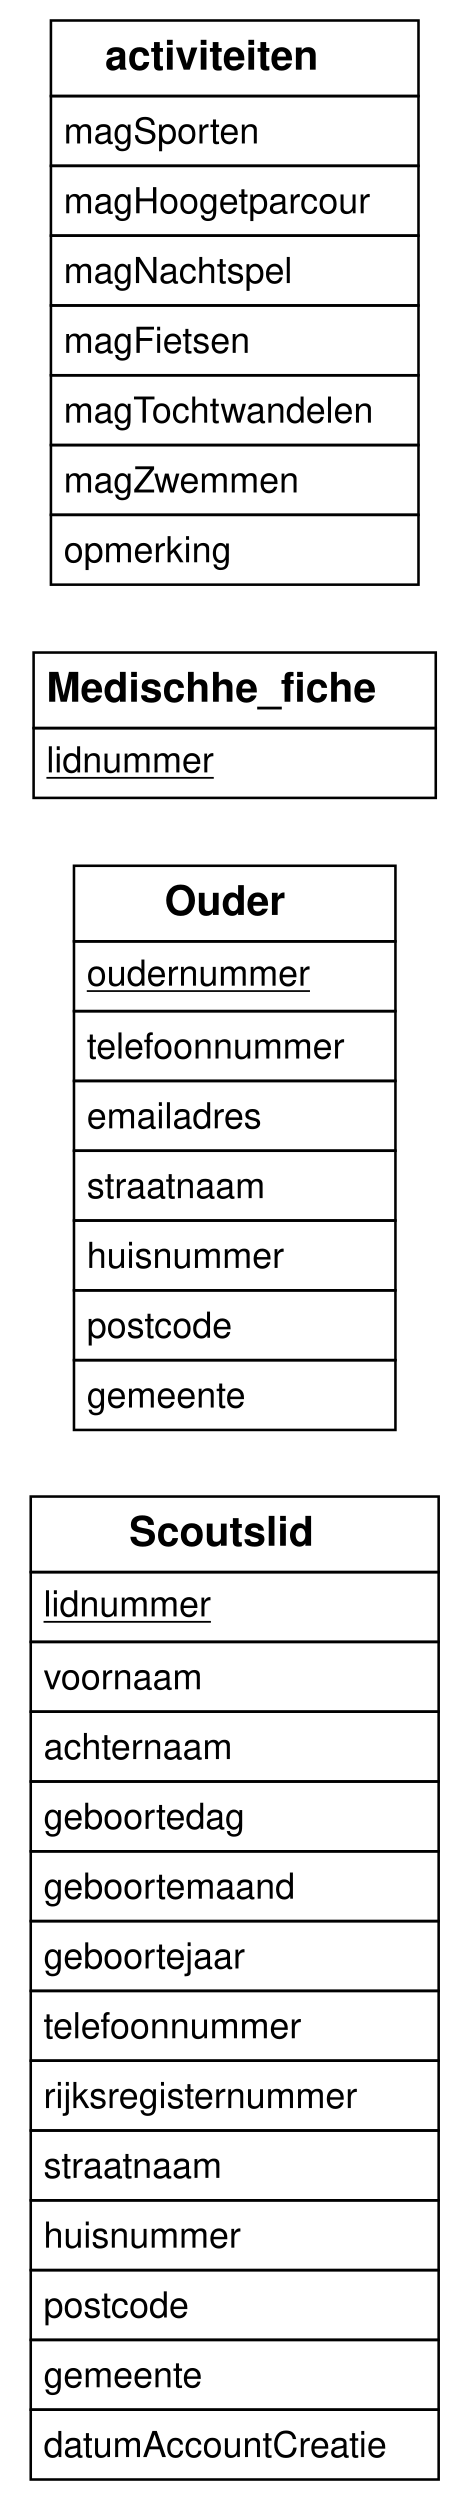
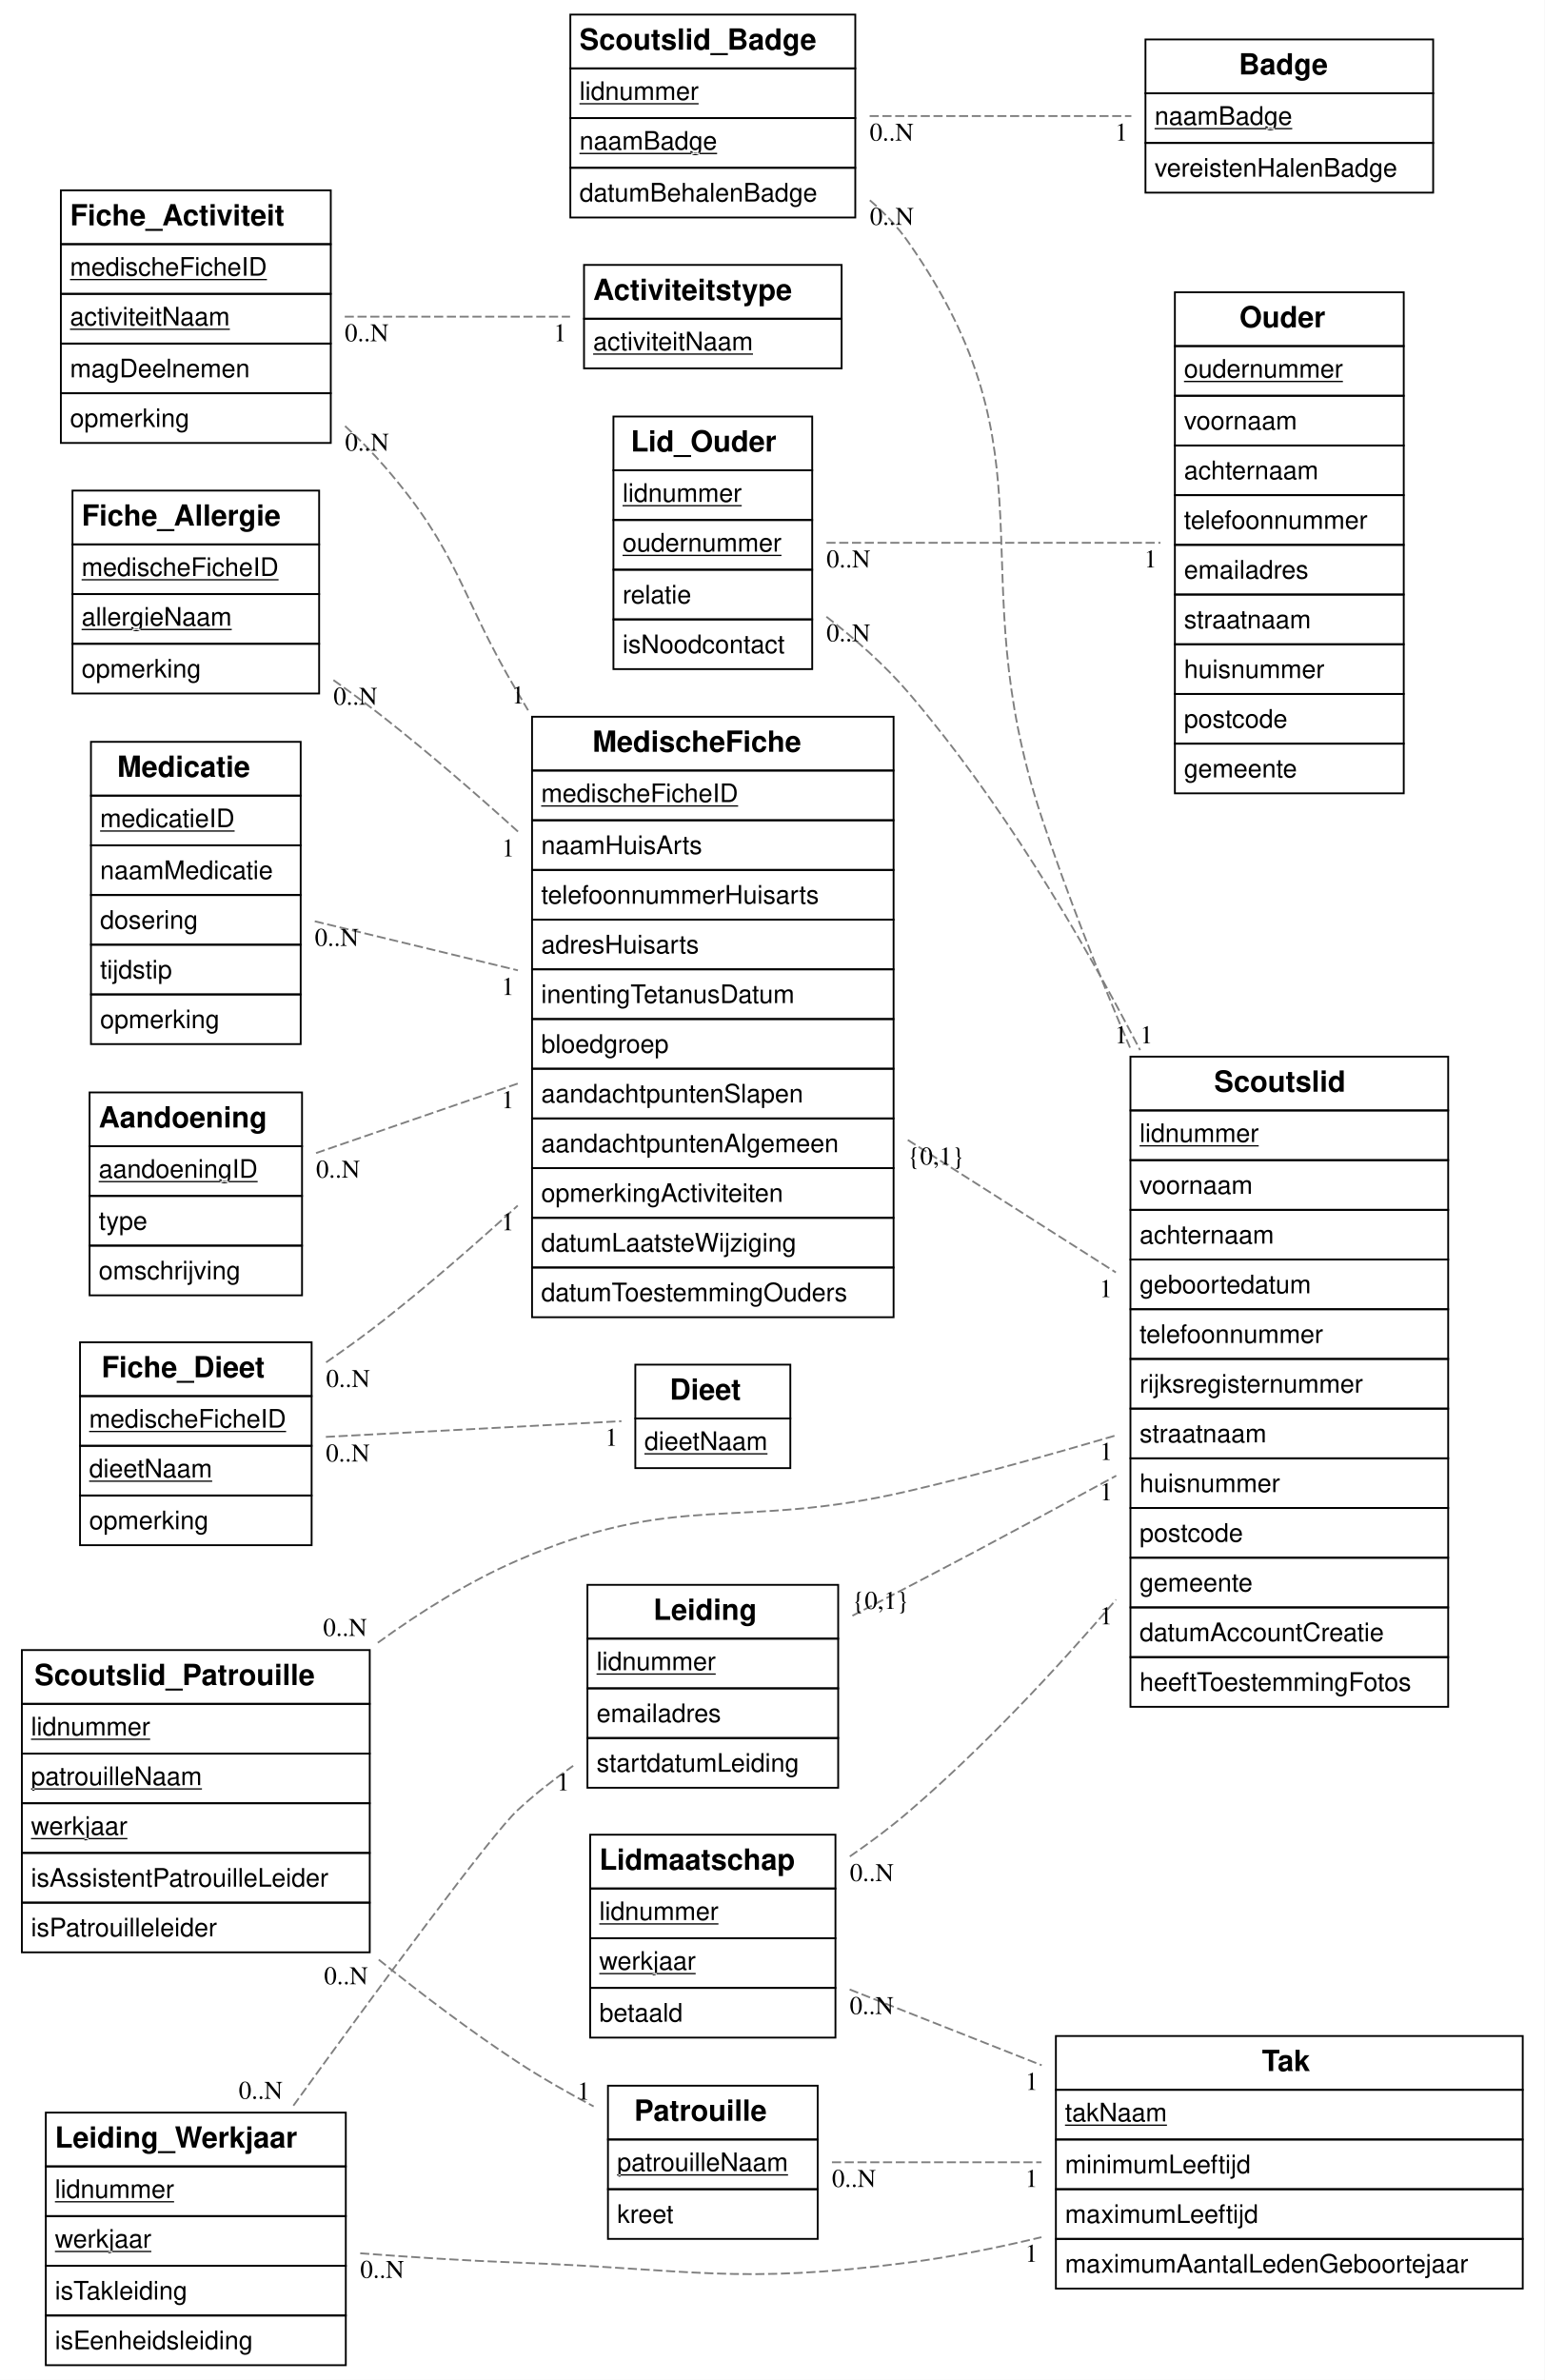
- <svg xmlns="http://www.w3.org/2000/svg" width="183pt" height="976pt" viewBox="0.00 0.00 183.00 976.00">
-   <g id="graph0" class="graph" transform="scale(1 1) rotate(0) translate(4 972)">
-     <polygon fill="white" stroke="none" points="-4,4 -4,-972 179.25,-972 179.25,4 -4,4" />
+ <svg xmlns="http://www.w3.org/2000/svg" width="847pt" height="1305pt" viewBox="0.00 0.00 847.00 1305.00">
+   <g id="graph0" class="graph" transform="scale(1 1) rotate(0) translate(4 1300.88)">
+     <polygon fill="white" stroke="none" points="-4,4 -4,-1300.88 843,-1300.88 843,4 -4,4" />
    <g id="node1" class="node">
-       <polygon fill="none" stroke="black" points="8,-358.25 8,-387.75 167.25,-387.75 167.25,-358.25 8,-358.25" />
-       <text xml:space="preserve" text-anchor="start" x="46.38" y="-368.55" font-family="Helvetica,sans-Serif" font-weight="bold" font-size="16.00">Scoutslid</text>
-       <polygon fill="none" stroke="black" points="8,-331 8,-358.25 167.25,-358.25 167.25,-331 8,-331" />
-       <text xml:space="preserve" text-anchor="start" x="13" y="-340.95" font-family="Helvetica,sans-Serif" text-decoration="underline" font-size="14.00">lidnummer</text>
-       <polygon fill="none" stroke="black" points="8,-303.75 8,-331 167.25,-331 167.25,-303.75 8,-303.75" />
-       <text xml:space="preserve" text-anchor="start" x="13" y="-312.5" font-family="Helvetica,sans-Serif" font-size="14.00">voornaam</text>
-       <polygon fill="none" stroke="black" points="8,-276.5 8,-303.75 167.25,-303.75 167.25,-276.5 8,-276.5" />
-       <text xml:space="preserve" text-anchor="start" x="13" y="-285.25" font-family="Helvetica,sans-Serif" font-size="14.00">achternaam</text>
-       <polygon fill="none" stroke="black" points="8,-249.25 8,-276.5 167.25,-276.5 167.25,-249.25 8,-249.25" />
-       <text xml:space="preserve" text-anchor="start" x="13" y="-258" font-family="Helvetica,sans-Serif" font-size="14.00">geboortedag</text>
-       <polygon fill="none" stroke="black" points="8,-222 8,-249.25 167.25,-249.25 167.25,-222 8,-222" />
-       <text xml:space="preserve" text-anchor="start" x="13" y="-230.75" font-family="Helvetica,sans-Serif" font-size="14.00">geboortemaand</text>
-       <polygon fill="none" stroke="black" points="8,-194.75 8,-222 167.25,-222 167.25,-194.75 8,-194.75" />
-       <text xml:space="preserve" text-anchor="start" x="13" y="-203.5" font-family="Helvetica,sans-Serif" font-size="14.00">geboortejaar</text>
-       <polygon fill="none" stroke="black" points="8,-167.5 8,-194.75 167.25,-194.75 167.25,-167.5 8,-167.5" />
-       <text xml:space="preserve" text-anchor="start" x="13" y="-176.25" font-family="Helvetica,sans-Serif" font-size="14.00">telefoonnummer</text>
-       <polygon fill="none" stroke="black" points="8,-140.25 8,-167.5 167.25,-167.5 167.25,-140.25 8,-140.25" />
-       <text xml:space="preserve" text-anchor="start" x="13" y="-149" font-family="Helvetica,sans-Serif" font-size="14.00">rijksregisternummer</text>
-       <polygon fill="none" stroke="black" points="8,-113 8,-140.25 167.25,-140.25 167.25,-113 8,-113" />
-       <text xml:space="preserve" text-anchor="start" x="13" y="-121.75" font-family="Helvetica,sans-Serif" font-size="14.00">straatnaam</text>
-       <polygon fill="none" stroke="black" points="8,-85.75 8,-113 167.25,-113 167.25,-85.75 8,-85.75" />
-       <text xml:space="preserve" text-anchor="start" x="13" y="-94.5" font-family="Helvetica,sans-Serif" font-size="14.00">huisnummer</text>
-       <polygon fill="none" stroke="black" points="8,-58.5 8,-85.75 167.25,-85.75 167.25,-58.5 8,-58.5" />
-       <text xml:space="preserve" text-anchor="start" x="13" y="-67.25" font-family="Helvetica,sans-Serif" font-size="14.00">postcode</text>
-       <polygon fill="none" stroke="black" points="8,-31.25 8,-58.5 167.25,-58.5 167.25,-31.25 8,-31.25" />
-       <text xml:space="preserve" text-anchor="start" x="13" y="-40" font-family="Helvetica,sans-Serif" font-size="14.00">gemeente</text>
-       <polygon fill="none" stroke="black" points="8,-4 8,-31.25 167.25,-31.25 167.25,-4 8,-4" />
-       <text xml:space="preserve" text-anchor="start" x="13" y="-12.75" font-family="Helvetica,sans-Serif" font-size="14.00">datumAccountCreatie</text>
+       <polygon fill="none" stroke="black" points="615.88,-692 615.88,-721.5 790.12,-721.5 790.12,-692 615.88,-692" />
+       <text xml:space="preserve" text-anchor="start" x="661.75" y="-702.3" font-family="Helvetica,sans-Serif" font-weight="bold" font-size="16.00">Scoutslid</text>
+       <polygon fill="none" stroke="black" points="615.88,-664.75 615.88,-692 790.12,-692 790.12,-664.75 615.88,-664.75" />
+       <text xml:space="preserve" text-anchor="start" x="620.88" y="-674.7" font-family="Helvetica,sans-Serif" text-decoration="underline" font-size="14.00">lidnummer</text>
+       <polygon fill="none" stroke="black" points="615.88,-637.5 615.88,-664.75 790.12,-664.75 790.12,-637.5 615.88,-637.5" />
+       <text xml:space="preserve" text-anchor="start" x="620.88" y="-646.25" font-family="Helvetica,sans-Serif" font-size="14.00">voornaam</text>
+       <polygon fill="none" stroke="black" points="615.88,-610.25 615.88,-637.5 790.12,-637.5 790.12,-610.25 615.88,-610.25" />
+       <text xml:space="preserve" text-anchor="start" x="620.88" y="-619" font-family="Helvetica,sans-Serif" font-size="14.00">achternaam</text>
+       <polygon fill="none" stroke="black" points="615.88,-583 615.88,-610.25 790.12,-610.25 790.12,-583 615.88,-583" />
+       <text xml:space="preserve" text-anchor="start" x="620.88" y="-591.75" font-family="Helvetica,sans-Serif" font-size="14.00">geboortedatum</text>
+       <polygon fill="none" stroke="black" points="615.88,-555.75 615.88,-583 790.12,-583 790.12,-555.75 615.88,-555.75" />
+       <text xml:space="preserve" text-anchor="start" x="620.88" y="-564.5" font-family="Helvetica,sans-Serif" font-size="14.00">telefoonnummer</text>
+       <polygon fill="none" stroke="black" points="615.88,-528.5 615.88,-555.75 790.12,-555.75 790.12,-528.5 615.88,-528.5" />
+       <text xml:space="preserve" text-anchor="start" x="620.88" y="-537.25" font-family="Helvetica,sans-Serif" font-size="14.00">rijksregisternummer</text>
+       <polygon fill="none" stroke="black" points="615.88,-501.25 615.88,-528.5 790.12,-528.5 790.12,-501.25 615.88,-501.25" />
+       <text xml:space="preserve" text-anchor="start" x="620.88" y="-510" font-family="Helvetica,sans-Serif" font-size="14.00">straatnaam</text>
+       <polygon fill="none" stroke="black" points="615.88,-474 615.88,-501.25 790.12,-501.25 790.12,-474 615.88,-474" />
+       <text xml:space="preserve" text-anchor="start" x="620.88" y="-482.75" font-family="Helvetica,sans-Serif" font-size="14.00">huisnummer</text>
+       <polygon fill="none" stroke="black" points="615.88,-446.75 615.88,-474 790.12,-474 790.12,-446.75 615.88,-446.75" />
+       <text xml:space="preserve" text-anchor="start" x="620.88" y="-455.5" font-family="Helvetica,sans-Serif" font-size="14.00">postcode</text>
+       <polygon fill="none" stroke="black" points="615.88,-419.5 615.88,-446.75 790.12,-446.75 790.12,-419.5 615.88,-419.5" />
+       <text xml:space="preserve" text-anchor="start" x="620.88" y="-428.25" font-family="Helvetica,sans-Serif" font-size="14.00">gemeente</text>
+       <polygon fill="none" stroke="black" points="615.88,-392.25 615.88,-419.5 790.12,-419.5 790.12,-392.25 615.88,-392.25" />
+       <text xml:space="preserve" text-anchor="start" x="620.88" y="-401" font-family="Helvetica,sans-Serif" font-size="14.00">datumAccountCreatie</text>
+       <polygon fill="none" stroke="black" points="615.88,-365 615.88,-392.25 790.12,-392.25 790.12,-365 615.88,-365" />
+       <text xml:space="preserve" text-anchor="start" x="620.88" y="-373.75" font-family="Helvetica,sans-Serif" font-size="14.00">heeftToestemmingFotos</text>
    </g>
    <g id="node2" class="node">
-       <polygon fill="none" stroke="black" points="24.88,-604.5 24.88,-634 150.38,-634 150.38,-604.5 24.88,-604.5" />
-       <text xml:space="preserve" text-anchor="start" x="60.25" y="-614.8" font-family="Helvetica,sans-Serif" font-weight="bold" font-size="16.00">Ouder</text>
-       <polygon fill="none" stroke="black" points="24.88,-577.25 24.88,-604.5 150.38,-604.5 150.38,-577.25 24.88,-577.25" />
-       <text xml:space="preserve" text-anchor="start" x="29.88" y="-587.2" font-family="Helvetica,sans-Serif" text-decoration="underline" font-size="14.00">oudernummer</text>
-       <polygon fill="none" stroke="black" points="24.88,-550 24.88,-577.25 150.38,-577.25 150.38,-550 24.88,-550" />
-       <text xml:space="preserve" text-anchor="start" x="29.88" y="-558.75" font-family="Helvetica,sans-Serif" font-size="14.00">telefoonnummer</text>
-       <polygon fill="none" stroke="black" points="24.88,-522.75 24.88,-550 150.38,-550 150.38,-522.75 24.88,-522.75" />
-       <text xml:space="preserve" text-anchor="start" x="29.88" y="-531.5" font-family="Helvetica,sans-Serif" font-size="14.00">emailadres</text>
-       <polygon fill="none" stroke="black" points="24.88,-495.5 24.88,-522.75 150.38,-522.75 150.38,-495.5 24.88,-495.5" />
-       <text xml:space="preserve" text-anchor="start" x="29.88" y="-504.25" font-family="Helvetica,sans-Serif" font-size="14.00">straatnaam</text>
-       <polygon fill="none" stroke="black" points="24.88,-468.25 24.88,-495.5 150.38,-495.5 150.38,-468.25 24.88,-468.25" />
-       <text xml:space="preserve" text-anchor="start" x="29.88" y="-477" font-family="Helvetica,sans-Serif" font-size="14.00">huisnummer</text>
-       <polygon fill="none" stroke="black" points="24.88,-441 24.88,-468.25 150.38,-468.25 150.38,-441 24.88,-441" />
-       <text xml:space="preserve" text-anchor="start" x="29.88" y="-449.75" font-family="Helvetica,sans-Serif" font-size="14.00">postcode</text>
-       <polygon fill="none" stroke="black" points="24.88,-413.75 24.88,-441 150.38,-441 150.38,-413.75 24.88,-413.75" />
-       <text xml:space="preserve" text-anchor="start" x="29.88" y="-422.5" font-family="Helvetica,sans-Serif" font-size="14.00">gemeente</text>
+       <polygon fill="none" stroke="black" points="332.38,-1043 332.38,-1072.5 441.38,-1072.5 441.38,-1043 332.38,-1043" />
+       <text xml:space="preserve" text-anchor="start" x="341.88" y="-1053.3" font-family="Helvetica,sans-Serif" font-weight="bold" font-size="16.00">Lid_Ouder</text>
+       <polygon fill="none" stroke="black" points="332.38,-1015.75 332.38,-1043 441.38,-1043 441.38,-1015.75 332.38,-1015.75" />
+       <text xml:space="preserve" text-anchor="start" x="337.38" y="-1025.7" font-family="Helvetica,sans-Serif" text-decoration="underline" font-size="14.00">lidnummer</text>
+       <polygon fill="none" stroke="black" points="332.38,-988.5 332.38,-1015.75 441.38,-1015.75 441.38,-988.5 332.38,-988.5" />
+       <text xml:space="preserve" text-anchor="start" x="337.38" y="-998.45" font-family="Helvetica,sans-Serif" text-decoration="underline" font-size="14.00">oudernummer</text>
+       <polygon fill="none" stroke="black" points="332.38,-961.25 332.38,-988.5 441.38,-988.5 441.38,-961.25 332.38,-961.25" />
+       <text xml:space="preserve" text-anchor="start" x="337.38" y="-970" font-family="Helvetica,sans-Serif" font-size="14.00">relatie</text>
+       <polygon fill="none" stroke="black" points="332.38,-934 332.38,-961.25 441.38,-961.25 441.38,-934 332.38,-934" />
+       <text xml:space="preserve" text-anchor="start" x="337.38" y="-942.75" font-family="Helvetica,sans-Serif" font-size="14.00">isNoodcontact</text>
+     </g>
+     <g id="edge1" class="edge">
+       <path fill="none" stroke="#7f7f7f" stroke-dasharray="5,2" d="M449.17,-962.71C464.92,-950.54 481.05,-936.37 494,-921.25 543.93,-862.93 587.22,-790.71 621.19,-725.07" />
+       <text xml:space="preserve" text-anchor="start" x="621.19" y="-728.82" font-family="Times,serif" font-size="14.00">1</text>
+       <text xml:space="preserve" text-anchor="start" x="449.17" y="-949.21" font-family="Times,serif" font-size="14.00">0..N</text>
    </g>
    <g id="node3" class="node">
-       <polygon fill="none" stroke="black" points="9.12,-687.75 9.12,-717.25 166.12,-717.25 166.12,-687.75 9.12,-687.75" />
-       <text xml:space="preserve" text-anchor="start" x="14.12" y="-698.05" font-family="Helvetica,sans-Serif" font-weight="bold" font-size="16.00">Medischhe_fiche</text>
-       <polygon fill="none" stroke="black" points="9.12,-660.5 9.12,-687.75 166.12,-687.75 166.12,-660.5 9.12,-660.5" />
-       <text xml:space="preserve" text-anchor="start" x="14.12" y="-670.45" font-family="Helvetica,sans-Serif" text-decoration="underline" font-size="14.00">lidnummer</text>
+       <polygon fill="none" stroke="black" points="640.25,-1111.12 640.25,-1140.62 765.75,-1140.62 765.75,-1111.12 640.25,-1111.12" />
+       <text xml:space="preserve" text-anchor="start" x="675.62" y="-1121.42" font-family="Helvetica,sans-Serif" font-weight="bold" font-size="16.00">Ouder</text>
+       <polygon fill="none" stroke="black" points="640.25,-1083.88 640.25,-1111.12 765.75,-1111.12 765.75,-1083.88 640.25,-1083.88" />
+       <text xml:space="preserve" text-anchor="start" x="645.25" y="-1093.83" font-family="Helvetica,sans-Serif" text-decoration="underline" font-size="14.00">oudernummer</text>
+       <polygon fill="none" stroke="black" points="640.25,-1056.62 640.25,-1083.88 765.75,-1083.88 765.75,-1056.62 640.25,-1056.62" />
+       <text xml:space="preserve" text-anchor="start" x="645.25" y="-1065.38" font-family="Helvetica,sans-Serif" font-size="14.00">voornaam</text>
+       <polygon fill="none" stroke="black" points="640.25,-1029.38 640.25,-1056.62 765.75,-1056.62 765.75,-1029.38 640.25,-1029.38" />
+       <text xml:space="preserve" text-anchor="start" x="645.25" y="-1038.12" font-family="Helvetica,sans-Serif" font-size="14.00">achternaam</text>
+       <polygon fill="none" stroke="black" points="640.25,-1002.12 640.25,-1029.38 765.75,-1029.38 765.75,-1002.12 640.25,-1002.12" />
+       <text xml:space="preserve" text-anchor="start" x="645.25" y="-1010.88" font-family="Helvetica,sans-Serif" font-size="14.00">telefoonnummer</text>
+       <polygon fill="none" stroke="black" points="640.25,-974.88 640.25,-1002.12 765.75,-1002.12 765.75,-974.88 640.25,-974.88" />
+       <text xml:space="preserve" text-anchor="start" x="645.25" y="-983.62" font-family="Helvetica,sans-Serif" font-size="14.00">emailadres</text>
+       <polygon fill="none" stroke="black" points="640.25,-947.62 640.25,-974.88 765.75,-974.88 765.75,-947.62 640.25,-947.62" />
+       <text xml:space="preserve" text-anchor="start" x="645.25" y="-956.38" font-family="Helvetica,sans-Serif" font-size="14.00">straatnaam</text>
+       <polygon fill="none" stroke="black" points="640.25,-920.38 640.25,-947.62 765.75,-947.62 765.75,-920.38 640.25,-920.38" />
+       <text xml:space="preserve" text-anchor="start" x="645.25" y="-929.12" font-family="Helvetica,sans-Serif" font-size="14.00">huisnummer</text>
+       <polygon fill="none" stroke="black" points="640.25,-893.12 640.25,-920.38 765.75,-920.38 765.75,-893.12 640.25,-893.12" />
+       <text xml:space="preserve" text-anchor="start" x="645.25" y="-901.88" font-family="Helvetica,sans-Serif" font-size="14.00">postcode</text>
+       <polygon fill="none" stroke="black" points="640.25,-865.88 640.25,-893.12 765.75,-893.12 765.75,-865.88 640.25,-865.88" />
+       <text xml:space="preserve" text-anchor="start" x="645.25" y="-874.62" font-family="Helvetica,sans-Serif" font-size="14.00">gemeente</text>
+     </g>
+     <g id="edge2" class="edge">
+       <path fill="none" stroke="#7f7f7f" stroke-dasharray="5,2" d="M449.19,-1003.25C501.77,-1003.25 577.5,-1003.25 632.36,-1003.25" />
+       <text xml:space="preserve" text-anchor="start" x="623.36" y="-989.75" font-family="Times,serif" font-size="14.00">1</text>
+       <text xml:space="preserve" text-anchor="start" x="449.19" y="-989.75" font-family="Times,serif" font-size="14.00">0..N</text>
    </g>
    <g id="node4" class="node">
-       <polygon fill="none" stroke="black" points="15.88,-934.5 15.88,-964 159.38,-964 159.38,-934.5 15.88,-934.5" />
-       <text xml:space="preserve" text-anchor="start" x="37" y="-944.8" font-family="Helvetica,sans-Serif" font-weight="bold" font-size="16.00">activiteiten</text>
-       <polygon fill="none" stroke="black" points="15.88,-907.25 15.88,-934.5 159.38,-934.5 159.38,-907.25 15.88,-907.25" />
-       <text xml:space="preserve" text-anchor="start" x="20.88" y="-916" font-family="Helvetica,sans-Serif" font-size="14.00">magSporten</text>
-       <polygon fill="none" stroke="black" points="15.88,-880 15.88,-907.25 159.38,-907.25 159.38,-880 15.88,-880" />
-       <text xml:space="preserve" text-anchor="start" x="20.88" y="-888.75" font-family="Helvetica,sans-Serif" font-size="14.00">magHoogetparcour</text>
-       <polygon fill="none" stroke="black" points="15.88,-852.75 15.88,-880 159.38,-880 159.38,-852.75 15.88,-852.75" />
-       <text xml:space="preserve" text-anchor="start" x="20.88" y="-861.5" font-family="Helvetica,sans-Serif" font-size="14.00">magNachtspel</text>
-       <polygon fill="none" stroke="black" points="15.88,-825.5 15.88,-852.75 159.38,-852.75 159.38,-825.5 15.88,-825.5" />
-       <text xml:space="preserve" text-anchor="start" x="20.88" y="-834.25" font-family="Helvetica,sans-Serif" font-size="14.00">magFietsen</text>
-       <polygon fill="none" stroke="black" points="15.88,-798.25 15.88,-825.5 159.38,-825.5 159.38,-798.25 15.88,-798.25" />
-       <text xml:space="preserve" text-anchor="start" x="20.88" y="-807" font-family="Helvetica,sans-Serif" font-size="14.00">magTochtwandelen</text>
-       <polygon fill="none" stroke="black" points="15.88,-771 15.88,-798.25 159.38,-798.25 159.38,-771 15.88,-771" />
-       <text xml:space="preserve" text-anchor="start" x="20.88" y="-779.75" font-family="Helvetica,sans-Serif" font-size="14.00">magZwemmen</text>
-       <polygon fill="none" stroke="black" points="15.88,-743.75 15.88,-771 159.38,-771 159.38,-743.75 15.88,-743.75" />
-       <text xml:space="preserve" text-anchor="start" x="20.88" y="-752.5" font-family="Helvetica,sans-Serif" font-size="14.00">opmerking</text>
+       <polygon fill="none" stroke="black" points="287.75,-878.38 287.75,-907.88 486,-907.88 486,-878.38 287.75,-878.38" />
+       <text xml:space="preserve" text-anchor="start" x="320.88" y="-888.67" font-family="Helvetica,sans-Serif" font-weight="bold" font-size="16.00">MedischeFiche</text>
+       <polygon fill="none" stroke="black" points="287.75,-851.12 287.75,-878.38 486,-878.38 486,-851.12 287.75,-851.12" />
+       <text xml:space="preserve" text-anchor="start" x="292.75" y="-861.08" font-family="Helvetica,sans-Serif" text-decoration="underline" font-size="14.00">medischeFicheID</text>
+       <polygon fill="none" stroke="black" points="287.75,-823.88 287.75,-851.12 486,-851.12 486,-823.88 287.75,-823.88" />
+       <text xml:space="preserve" text-anchor="start" x="292.75" y="-832.62" font-family="Helvetica,sans-Serif" font-size="14.00">naamHuisArts</text>
+       <polygon fill="none" stroke="black" points="287.75,-796.62 287.75,-823.88 486,-823.88 486,-796.62 287.75,-796.62" />
+       <text xml:space="preserve" text-anchor="start" x="292.75" y="-805.38" font-family="Helvetica,sans-Serif" font-size="14.00">telefoonnummerHuisarts</text>
+       <polygon fill="none" stroke="black" points="287.75,-769.38 287.75,-796.62 486,-796.62 486,-769.38 287.75,-769.38" />
+       <text xml:space="preserve" text-anchor="start" x="292.75" y="-778.12" font-family="Helvetica,sans-Serif" font-size="14.00">adresHuisarts</text>
+       <polygon fill="none" stroke="black" points="287.75,-742.12 287.75,-769.38 486,-769.38 486,-742.12 287.75,-742.12" />
+       <text xml:space="preserve" text-anchor="start" x="292.75" y="-750.88" font-family="Helvetica,sans-Serif" font-size="14.00">inentingTetanusDatum</text>
+       <polygon fill="none" stroke="black" points="287.75,-714.88 287.75,-742.12 486,-742.12 486,-714.88 287.75,-714.88" />
+       <text xml:space="preserve" text-anchor="start" x="292.75" y="-723.62" font-family="Helvetica,sans-Serif" font-size="14.00">bloedgroep</text>
+       <polygon fill="none" stroke="black" points="287.75,-687.62 287.75,-714.88 486,-714.88 486,-687.62 287.75,-687.62" />
+       <text xml:space="preserve" text-anchor="start" x="292.75" y="-696.38" font-family="Helvetica,sans-Serif" font-size="14.00">aandachtpuntenSlapen</text>
+       <polygon fill="none" stroke="black" points="287.75,-660.38 287.75,-687.62 486,-687.62 486,-660.38 287.75,-660.38" />
+       <text xml:space="preserve" text-anchor="start" x="292.75" y="-669.12" font-family="Helvetica,sans-Serif" font-size="14.00">aandachtpuntenAlgemeen</text>
+       <polygon fill="none" stroke="black" points="287.75,-633.12 287.75,-660.38 486,-660.38 486,-633.12 287.75,-633.12" />
+       <text xml:space="preserve" text-anchor="start" x="292.75" y="-641.88" font-family="Helvetica,sans-Serif" font-size="14.00">opmerkingActiviteiten</text>
+       <polygon fill="none" stroke="black" points="287.75,-605.88 287.75,-633.12 486,-633.12 486,-605.88 287.75,-605.88" />
+       <text xml:space="preserve" text-anchor="start" x="292.75" y="-614.62" font-family="Helvetica,sans-Serif" font-size="14.00">datumLaatsteWijziging</text>
+       <polygon fill="none" stroke="black" points="287.75,-578.62 287.75,-605.88 486,-605.88 486,-578.62 287.75,-578.62" />
+       <text xml:space="preserve" text-anchor="start" x="292.75" y="-587.38" font-family="Helvetica,sans-Serif" font-size="14.00">datumToestemmingOuders</text>
+     </g>
+     <g id="edge3" class="edge">
+       <path fill="none" stroke="#7f7f7f" stroke-dasharray="5,2" d="M493.79,-675.82C530.74,-652.29 571.94,-626.06 607.88,-603.18" />
+       <text xml:space="preserve" text-anchor="start" x="598.88" y="-589.68" font-family="Times,serif" font-size="14.00">1</text>
+       <text xml:space="preserve" text-anchor="start" x="493.79" y="-662.32" font-family="Times,serif" font-size="14.00">{0,1}</text>
+     </g>
+     <g id="node5" class="node">
+       <polygon fill="none" stroke="black" points="316.25,-1126.12 316.25,-1155.62 457.5,-1155.62 457.5,-1126.12 316.25,-1126.12" />
+       <text xml:space="preserve" text-anchor="start" x="321.25" y="-1136.42" font-family="Helvetica,sans-Serif" font-weight="bold" font-size="16.00">Activiteitstype</text>
+       <polygon fill="none" stroke="black" points="316.25,-1098.88 316.25,-1126.12 457.5,-1126.12 457.5,-1098.88 316.25,-1098.88" />
+       <text xml:space="preserve" text-anchor="start" x="321.25" y="-1108.83" font-family="Helvetica,sans-Serif" text-decoration="underline" font-size="14.00">activiteitNaam</text>
+     </g>
+     <g id="node6" class="node">
+       <polygon fill="none" stroke="black" points="29.38,-1167 29.38,-1196.5 177.38,-1196.5 177.38,-1167 29.38,-1167" />
+       <text xml:space="preserve" text-anchor="start" x="34.38" y="-1177.3" font-family="Helvetica,sans-Serif" font-weight="bold" font-size="16.00">Fiche_Activiteit</text>
+       <polygon fill="none" stroke="black" points="29.38,-1139.75 29.38,-1167 177.38,-1167 177.38,-1139.75 29.38,-1139.75" />
+       <text xml:space="preserve" text-anchor="start" x="34.38" y="-1149.7" font-family="Helvetica,sans-Serif" text-decoration="underline" font-size="14.00">medischeFicheID</text>
+       <polygon fill="none" stroke="black" points="29.38,-1112.5 29.38,-1139.75 177.38,-1139.75 177.38,-1112.5 29.38,-1112.5" />
+       <text xml:space="preserve" text-anchor="start" x="34.38" y="-1122.45" font-family="Helvetica,sans-Serif" text-decoration="underline" font-size="14.00">activiteitNaam</text>
+       <polygon fill="none" stroke="black" points="29.38,-1085.25 29.38,-1112.5 177.38,-1112.5 177.38,-1085.25 29.38,-1085.25" />
+       <text xml:space="preserve" text-anchor="start" x="34.38" y="-1094" font-family="Helvetica,sans-Serif" font-size="14.00">magDeelnemen</text>
+       <polygon fill="none" stroke="black" points="29.38,-1058 29.38,-1085.25 177.38,-1085.25 177.38,-1058 29.38,-1058" />
+       <text xml:space="preserve" text-anchor="start" x="34.38" y="-1066.75" font-family="Helvetica,sans-Serif" font-size="14.00">opmerking</text>
+     </g>
+     <g id="edge4" class="edge">
+       <path fill="none" stroke="#7f7f7f" stroke-dasharray="5,2" d="M185.22,-1067.27C192.86,-1060.22 200.19,-1052.82 206.75,-1045.25 248.62,-996.91 247.15,-976.27 279.75,-921.25 281.68,-918 283.62,-914.72 285.58,-911.41" />
+       <text xml:space="preserve" text-anchor="start" x="276.58" y="-915.16" font-family="Times,serif" font-size="14.00">1</text>
+       <text xml:space="preserve" text-anchor="start" x="185.22" y="-1053.77" font-family="Times,serif" font-size="14.00">0..N</text>
+     </g>
+     <g id="edge5" class="edge">
+       <path fill="none" stroke="#7f7f7f" stroke-dasharray="5,2" d="M185.04,-1127.25C223.87,-1127.25 270.21,-1127.25 308.59,-1127.25" />
+       <text xml:space="preserve" text-anchor="start" x="299.59" y="-1113.75" font-family="Times,serif" font-size="14.00">1</text>
+       <text xml:space="preserve" text-anchor="start" x="185.04" y="-1113.75" font-family="Times,serif" font-size="14.00">0..N</text>
+     </g>
+     <g id="node7" class="node">
+       <polygon fill="none" stroke="black" points="35.75,-1002.38 35.75,-1031.88 171,-1031.88 171,-1002.38 35.75,-1002.38" />
+       <text xml:space="preserve" text-anchor="start" x="40.75" y="-1012.67" font-family="Helvetica,sans-Serif" font-weight="bold" font-size="16.00">Fiche_Allergie</text>
+       <polygon fill="none" stroke="black" points="35.75,-975.12 35.75,-1002.38 171,-1002.38 171,-975.12 35.75,-975.12" />
+       <text xml:space="preserve" text-anchor="start" x="40.75" y="-985.08" font-family="Helvetica,sans-Serif" text-decoration="underline" font-size="14.00">medischeFicheID</text>
+       <polygon fill="none" stroke="black" points="35.75,-947.88 35.75,-975.12 171,-975.12 171,-947.88 35.75,-947.88" />
+       <text xml:space="preserve" text-anchor="start" x="40.75" y="-957.83" font-family="Helvetica,sans-Serif" text-decoration="underline" font-size="14.00">allergieNaam</text>
+       <polygon fill="none" stroke="black" points="35.75,-920.62 35.75,-947.88 171,-947.88 171,-920.62 35.75,-920.62" />
+       <text xml:space="preserve" text-anchor="start" x="40.75" y="-929.38" font-family="Helvetica,sans-Serif" font-size="14.00">opmerking</text>
+     </g>
+     <g id="edge6" class="edge">
+       <path fill="none" stroke="#7f7f7f" stroke-dasharray="5,2" d="M178.84,-927.97C188.39,-921.22 197.91,-914.21 206.75,-907.25 231.26,-887.94 256.57,-866.09 280.16,-844.79" />
+       <text xml:space="preserve" text-anchor="start" x="271.16" y="-831.29" font-family="Times,serif" font-size="14.00">1</text>
+       <text xml:space="preserve" text-anchor="start" x="178.84" y="-914.47" font-family="Times,serif" font-size="14.00">0..N</text>
+     </g>
+     <g id="node8" class="node">
+       <polygon fill="none" stroke="black" points="45.88,-864.62 45.88,-894.12 160.88,-894.12 160.88,-864.62 45.88,-864.62" />
+       <text xml:space="preserve" text-anchor="start" x="60.25" y="-874.92" font-family="Helvetica,sans-Serif" font-weight="bold" font-size="16.00">Medicatie</text>
+       <polygon fill="none" stroke="black" points="45.88,-837.38 45.88,-864.62 160.88,-864.62 160.88,-837.38 45.88,-837.38" />
+       <text xml:space="preserve" text-anchor="start" x="50.88" y="-847.33" font-family="Helvetica,sans-Serif" text-decoration="underline" font-size="14.00">medicatieID</text>
+       <polygon fill="none" stroke="black" points="45.88,-810.12 45.88,-837.38 160.88,-837.38 160.88,-810.12 45.88,-810.12" />
+       <text xml:space="preserve" text-anchor="start" x="50.88" y="-818.88" font-family="Helvetica,sans-Serif" font-size="14.00">naamMedicatie</text>
+       <polygon fill="none" stroke="black" points="45.88,-782.88 45.88,-810.12 160.88,-810.12 160.88,-782.88 45.88,-782.88" />
+       <text xml:space="preserve" text-anchor="start" x="50.88" y="-791.62" font-family="Helvetica,sans-Serif" font-size="14.00">dosering</text>
+       <polygon fill="none" stroke="black" points="45.88,-755.62 45.88,-782.88 160.88,-782.88 160.88,-755.62 45.88,-755.62" />
+       <text xml:space="preserve" text-anchor="start" x="50.88" y="-764.38" font-family="Helvetica,sans-Serif" font-size="14.00">tijdstip</text>
+       <polygon fill="none" stroke="black" points="45.88,-728.38 45.88,-755.62 160.88,-755.62 160.88,-728.38 45.88,-728.38" />
+       <text xml:space="preserve" text-anchor="start" x="50.88" y="-737.12" font-family="Helvetica,sans-Serif" font-size="14.00">opmerking</text>
+     </g>
+     <g id="edge7" class="edge">
+       <path fill="none" stroke="#7f7f7f" stroke-dasharray="5,2" d="M168.6,-795.73C201.54,-787.78 242.52,-777.88 279.98,-768.83" />
+       <text xml:space="preserve" text-anchor="start" x="270.98" y="-755.33" font-family="Times,serif" font-size="14.00">1</text>
+       <text xml:space="preserve" text-anchor="start" x="168.6" y="-782.23" font-family="Times,serif" font-size="14.00">0..N</text>
+     </g>
+     <g id="node9" class="node">
+       <polygon fill="none" stroke="black" points="45.12,-672.38 45.12,-701.88 161.62,-701.88 161.62,-672.38 45.12,-672.38" />
+       <text xml:space="preserve" text-anchor="start" x="50.12" y="-682.67" font-family="Helvetica,sans-Serif" font-weight="bold" font-size="16.00">Aandoening</text>
+       <polygon fill="none" stroke="black" points="45.12,-645.12 45.12,-672.38 161.62,-672.38 161.62,-645.12 45.12,-645.12" />
+       <text xml:space="preserve" text-anchor="start" x="50.12" y="-655.08" font-family="Helvetica,sans-Serif" text-decoration="underline" font-size="14.00">aandoeningID</text>
+       <polygon fill="none" stroke="black" points="45.12,-617.88 45.12,-645.12 161.62,-645.12 161.62,-617.88 45.12,-617.88" />
+       <text xml:space="preserve" text-anchor="start" x="50.12" y="-626.62" font-family="Helvetica,sans-Serif" font-size="14.00">type</text>
+       <polygon fill="none" stroke="black" points="45.12,-590.62 45.12,-617.88 161.62,-617.88 161.62,-590.62 45.12,-590.62" />
+       <text xml:space="preserve" text-anchor="start" x="50.12" y="-599.38" font-family="Helvetica,sans-Serif" font-size="14.00">omschrijving</text>
+     </g>
+     <g id="edge8" class="edge">
+       <path fill="none" stroke="#7f7f7f" stroke-dasharray="5,2" d="M169.31,-668.63C202.11,-679.93 242.74,-693.93 279.91,-706.74" />
+       <text xml:space="preserve" text-anchor="start" x="270.91" y="-693.24" font-family="Times,serif" font-size="14.00">1</text>
+       <text xml:space="preserve" text-anchor="start" x="169.31" y="-655.13" font-family="Times,serif" font-size="14.00">0..N</text>
+     </g>
+     <g id="node10" class="node">
+       <polygon fill="none" stroke="black" points="344.38,-523.12 344.38,-552.62 429.38,-552.62 429.38,-523.12 344.38,-523.12" />
+       <text xml:space="preserve" text-anchor="start" x="363.25" y="-533.42" font-family="Helvetica,sans-Serif" font-weight="bold" font-size="16.00">Dieet</text>
+       <polygon fill="none" stroke="black" points="344.38,-495.88 344.38,-523.12 429.38,-523.12 429.38,-495.88 344.38,-495.88" />
+       <text xml:space="preserve" text-anchor="start" x="349.38" y="-505.82" font-family="Helvetica,sans-Serif" text-decoration="underline" font-size="14.00">dieetNaam</text>
+     </g>
+     <g id="node11" class="node">
+       <polygon fill="none" stroke="black" points="39.88,-535.38 39.88,-564.88 166.88,-564.88 166.88,-535.38 39.88,-535.38" />
+       <text xml:space="preserve" text-anchor="start" x="51.62" y="-545.67" font-family="Helvetica,sans-Serif" font-weight="bold" font-size="16.00">Fiche_Dieet</text>
+       <polygon fill="none" stroke="black" points="39.88,-508.12 39.88,-535.38 166.88,-535.38 166.88,-508.12 39.88,-508.12" />
+       <text xml:space="preserve" text-anchor="start" x="44.88" y="-518.08" font-family="Helvetica,sans-Serif" text-decoration="underline" font-size="14.00">medischeFicheID</text>
+       <polygon fill="none" stroke="black" points="39.88,-480.88 39.88,-508.12 166.88,-508.12 166.88,-480.88 39.88,-480.88" />
+       <text xml:space="preserve" text-anchor="start" x="44.88" y="-490.82" font-family="Helvetica,sans-Serif" text-decoration="underline" font-size="14.00">dieetNaam</text>
+       <polygon fill="none" stroke="black" points="39.88,-453.62 39.88,-480.88 166.88,-480.88 166.88,-453.62 39.88,-453.62" />
+       <text xml:space="preserve" text-anchor="start" x="44.88" y="-462.38" font-family="Helvetica,sans-Serif" font-size="14.00">opmerking</text>
+     </g>
+     <g id="edge9" class="edge">
+       <path fill="none" stroke="#7f7f7f" stroke-dasharray="5,2" d="M174.82,-553.87C185.72,-561.39 196.69,-569.33 206.75,-577.25 231.24,-596.52 256.43,-618.42 279.9,-639.83" />
+       <text xml:space="preserve" text-anchor="start" x="270.9" y="-626.33" font-family="Times,serif" font-size="14.00">1</text>
+       <text xml:space="preserve" text-anchor="start" x="174.82" y="-540.37" font-family="Times,serif" font-size="14.00">0..N</text>
+     </g>
+     <g id="edge10" class="edge">
+       <path fill="none" stroke="#7f7f7f" stroke-dasharray="5,2" d="M174.68,-513C225.17,-515.69 291.94,-519.24 336.77,-521.63" />
+       <text xml:space="preserve" text-anchor="start" x="327.77" y="-508.13" font-family="Times,serif" font-size="14.00">1</text>
+       <text xml:space="preserve" text-anchor="start" x="174.68" y="-499.5" font-family="Times,serif" font-size="14.00">0..N</text>
+     </g>
+     <g id="node12" class="node">
+       <polygon fill="none" stroke="black" points="308.75,-1263.38 308.75,-1292.88 465,-1292.88 465,-1263.38 308.75,-1263.38" />
+       <text xml:space="preserve" text-anchor="start" x="313.75" y="-1273.67" font-family="Helvetica,sans-Serif" font-weight="bold" font-size="16.00">Scoutslid_Badge</text>
+       <polygon fill="none" stroke="black" points="308.75,-1236.12 308.75,-1263.38 465,-1263.38 465,-1236.12 308.75,-1236.12" />
+       <text xml:space="preserve" text-anchor="start" x="313.75" y="-1246.08" font-family="Helvetica,sans-Serif" text-decoration="underline" font-size="14.00">lidnummer</text>
+       <polygon fill="none" stroke="black" points="308.75,-1208.88 308.75,-1236.12 465,-1236.12 465,-1208.88 308.75,-1208.88" />
+       <text xml:space="preserve" text-anchor="start" x="313.75" y="-1218.83" font-family="Helvetica,sans-Serif" text-decoration="underline" font-size="14.00">naamBadge</text>
+       <polygon fill="none" stroke="black" points="308.75,-1181.62 308.75,-1208.88 465,-1208.88 465,-1181.62 308.75,-1181.62" />
+       <text xml:space="preserve" text-anchor="start" x="313.75" y="-1190.38" font-family="Helvetica,sans-Serif" font-size="14.00">datumBehalenBadge</text>
+     </g>
+     <g id="edge11" class="edge">
+       <path fill="none" stroke="#7f7f7f" stroke-dasharray="5,2" d="M472.99,-1191.07C480.9,-1184.23 488.14,-1176.62 494,-1168.25 576.45,-1050.54 521.9,-989.7 567,-853.25 580.95,-811.03 598.47,-766.65 616.22,-725.09" />
+       <text xml:space="preserve" text-anchor="start" x="607.22" y="-728.84" font-family="Times,serif" font-size="14.00">1</text>
+       <text xml:space="preserve" text-anchor="start" x="472.99" y="-1177.57" font-family="Times,serif" font-size="14.00">0..N</text>
+     </g>
+     <g id="node13" class="node">
+       <polygon fill="none" stroke="black" points="624.12,-1249.75 624.12,-1279.25 781.88,-1279.25 781.88,-1249.75 624.12,-1249.75" />
+       <text xml:space="preserve" text-anchor="start" x="675.25" y="-1260.05" font-family="Helvetica,sans-Serif" font-weight="bold" font-size="16.00">Badge</text>
+       <polygon fill="none" stroke="black" points="624.12,-1222.5 624.12,-1249.75 781.88,-1249.75 781.88,-1222.5 624.12,-1222.5" />
+       <text xml:space="preserve" text-anchor="start" x="629.12" y="-1232.45" font-family="Helvetica,sans-Serif" text-decoration="underline" font-size="14.00">naamBadge</text>
+       <polygon fill="none" stroke="black" points="624.12,-1195.25 624.12,-1222.5 781.88,-1222.5 781.88,-1195.25 624.12,-1195.25" />
+       <text xml:space="preserve" text-anchor="start" x="629.12" y="-1204" font-family="Helvetica,sans-Serif" font-size="14.00">vereistenHalenBadge</text>
+     </g>
+     <g id="edge12" class="edge">
+       <path fill="none" stroke="#7f7f7f" stroke-dasharray="5,2" d="M472.88,-1237.25C517.4,-1237.25 571.77,-1237.25 616.38,-1237.25" />
+       <text xml:space="preserve" text-anchor="start" x="607.38" y="-1223.75" font-family="Times,serif" font-size="14.00">1</text>
+       <text xml:space="preserve" text-anchor="start" x="472.88" y="-1223.75" font-family="Times,serif" font-size="14.00">0..N</text>
+     </g>
+     <g id="node14" class="node">
+       <polygon fill="none" stroke="black" points="8,-366.62 8,-396.12 198.75,-396.12 198.75,-366.62 8,-366.62" />
+       <text xml:space="preserve" text-anchor="start" x="14.88" y="-376.93" font-family="Helvetica,sans-Serif" font-weight="bold" font-size="16.00">Scoutslid_Patrouille</text>
+       <polygon fill="none" stroke="black" points="8,-339.38 8,-366.62 198.75,-366.62 198.75,-339.38 8,-339.38" />
+       <text xml:space="preserve" text-anchor="start" x="13" y="-349.32" font-family="Helvetica,sans-Serif" text-decoration="underline" font-size="14.00">lidnummer</text>
+       <polygon fill="none" stroke="black" points="8,-312.12 8,-339.38 198.75,-339.38 198.75,-312.12 8,-312.12" />
+       <text xml:space="preserve" text-anchor="start" x="13" y="-322.07" font-family="Helvetica,sans-Serif" text-decoration="underline" font-size="14.00">patrouilleNaam</text>
+       <polygon fill="none" stroke="black" points="8,-284.88 8,-312.12 198.75,-312.12 198.75,-284.88 8,-284.88" />
+       <text xml:space="preserve" text-anchor="start" x="13" y="-294.82" font-family="Helvetica,sans-Serif" text-decoration="underline" font-size="14.00">werkjaar</text>
+       <polygon fill="none" stroke="black" points="8,-257.62 8,-284.88 198.75,-284.88 198.75,-257.62 8,-257.62" />
+       <text xml:space="preserve" text-anchor="start" x="13" y="-266.38" font-family="Helvetica,sans-Serif" font-size="14.00">isAssistentPatrouilleLeider</text>
+       <polygon fill="none" stroke="black" points="8,-230.38 8,-257.62 198.75,-257.62 198.75,-230.38 8,-230.38" />
+       <text xml:space="preserve" text-anchor="start" x="13" y="-239.12" font-family="Helvetica,sans-Serif" font-size="14.00">isPatrouilleleider</text>
+     </g>
+     <g id="edge13" class="edge">
+       <path fill="none" stroke="#7f7f7f" stroke-dasharray="5,2" d="M203.17,-400.12C226.95,-417.37 253.19,-433.7 279.75,-445.25 368.43,-483.83 399.8,-461.37 494,-483.25 531.62,-491.99 572.54,-503.37 608.07,-513.88" />
+       <text xml:space="preserve" text-anchor="start" x="599.07" y="-500.38" font-family="Times,serif" font-size="14.00">1</text>
+       <text xml:space="preserve" text-anchor="start" x="173.17" y="-403.87" font-family="Times,serif" font-size="14.00">0..N</text>
+     </g>
+     <g id="node15" class="node">
+       <polygon fill="none" stroke="black" points="329.38,-127.75 329.38,-157.25 444.38,-157.25 444.38,-127.75 329.38,-127.75" />
+       <text xml:space="preserve" text-anchor="start" x="343.75" y="-138.05" font-family="Helvetica,sans-Serif" font-weight="bold" font-size="16.00">Patrouille</text>
+       <polygon fill="none" stroke="black" points="329.38,-100.5 329.38,-127.75 444.38,-127.75 444.38,-100.5 329.38,-100.5" />
+       <text xml:space="preserve" text-anchor="start" x="334.38" y="-110.45" font-family="Helvetica,sans-Serif" text-decoration="underline" font-size="14.00">patrouilleNaam</text>
+       <polygon fill="none" stroke="black" points="329.38,-73.25 329.38,-100.5 444.38,-100.5 444.38,-73.25 329.38,-73.25" />
+       <text xml:space="preserve" text-anchor="start" x="334.38" y="-82" font-family="Helvetica,sans-Serif" font-size="14.00">kreet</text>
+     </g>
+     <g id="edge14" class="edge">
+       <path fill="none" stroke="#7f7f7f" stroke-dasharray="5,2" d="M203.68,-226.38C227.85,-206.92 254.14,-187.07 279.75,-170.25 292.85,-161.65 307.45,-153.34 321.53,-145.89" />
+       <text xml:space="preserve" text-anchor="start" x="312.53" y="-149.64" font-family="Times,serif" font-size="14.00">1</text>
+       <text xml:space="preserve" text-anchor="start" x="173.68" y="-212.88" font-family="Times,serif" font-size="14.00">0..N</text>
+     </g>
+     <g id="node16" class="node">
+       <polygon fill="none" stroke="black" points="575,-155 575,-184.5 831,-184.5 831,-155 575,-155" />
+       <text xml:space="preserve" text-anchor="start" x="688" y="-165.3" font-family="Helvetica,sans-Serif" font-weight="bold" font-size="16.00">Tak</text>
+       <polygon fill="none" stroke="black" points="575,-127.75 575,-155 831,-155 831,-127.75 575,-127.75" />
+       <text xml:space="preserve" text-anchor="start" x="580" y="-137.7" font-family="Helvetica,sans-Serif" text-decoration="underline" font-size="14.00">takNaam</text>
+       <polygon fill="none" stroke="black" points="575,-100.5 575,-127.75 831,-127.75 831,-100.5 575,-100.5" />
+       <text xml:space="preserve" text-anchor="start" x="580" y="-109.25" font-family="Helvetica,sans-Serif" font-size="14.00">minimumLeeftijd</text>
+       <polygon fill="none" stroke="black" points="575,-73.25 575,-100.5 831,-100.5 831,-73.25 575,-73.25" />
+       <text xml:space="preserve" text-anchor="start" x="580" y="-82" font-family="Helvetica,sans-Serif" font-size="14.00">maximumLeeftijd</text>
+       <polygon fill="none" stroke="black" points="575,-46 575,-73.25 831,-73.25 831,-46 575,-46" />
+       <text xml:space="preserve" text-anchor="start" x="580" y="-54.75" font-family="Helvetica,sans-Serif" font-size="14.00">maximumAantalLedenGeboortejaar</text>
+     </g>
+     <g id="edge15" class="edge">
+       <path fill="none" stroke="#7f7f7f" stroke-dasharray="5,2" d="M452.2,-115.25C485.41,-115.25 527.23,-115.25 567.11,-115.25" />
+       <text xml:space="preserve" text-anchor="start" x="558.11" y="-101.75" font-family="Times,serif" font-size="14.00">1</text>
+       <text xml:space="preserve" text-anchor="start" x="452.2" y="-101.75" font-family="Times,serif" font-size="14.00">0..N</text>
+     </g>
+     <g id="node17" class="node">
+       <polygon fill="none" stroke="black" points="319.62,-265.38 319.62,-294.88 454.12,-294.88 454.12,-265.38 319.62,-265.38" />
+       <text xml:space="preserve" text-anchor="start" x="324.62" y="-275.68" font-family="Helvetica,sans-Serif" font-weight="bold" font-size="16.00">Lidmaatschap</text>
+       <polygon fill="none" stroke="black" points="319.62,-238.12 319.62,-265.38 454.12,-265.38 454.12,-238.12 319.62,-238.12" />
+       <text xml:space="preserve" text-anchor="start" x="324.62" y="-248.07" font-family="Helvetica,sans-Serif" text-decoration="underline" font-size="14.00">lidnummer</text>
+       <polygon fill="none" stroke="black" points="319.62,-210.88 319.62,-238.12 454.12,-238.12 454.12,-210.88 319.62,-210.88" />
+       <text xml:space="preserve" text-anchor="start" x="324.62" y="-220.82" font-family="Helvetica,sans-Serif" text-decoration="underline" font-size="14.00">werkjaar</text>
+       <polygon fill="none" stroke="black" points="319.62,-183.62 319.62,-210.88 454.12,-210.88 454.12,-183.62 319.62,-183.62" />
+       <text xml:space="preserve" text-anchor="start" x="324.62" y="-192.38" font-family="Helvetica,sans-Serif" font-size="14.00">betaald</text>
+     </g>
+     <g id="edge16" class="edge">
+       <path fill="none" stroke="#7f7f7f" stroke-dasharray="5,2" d="M462,-282.95C473.1,-290.56 484.12,-298.77 494,-307.25 534.41,-341.92 574.21,-384.42 608.01,-423.75" />
+       <text xml:space="preserve" text-anchor="start" x="599.01" y="-410.25" font-family="Times,serif" font-size="14.00">1</text>
+       <text xml:space="preserve" text-anchor="start" x="462" y="-269.45" font-family="Times,serif" font-size="14.00">0..N</text>
+     </g>
+     <g id="edge17" class="edge">
+       <path fill="none" stroke="#7f7f7f" stroke-dasharray="5,2" d="M461.92,-210.02C493.39,-197.6 531.1,-182.71 567.21,-168.46" />
+       <text xml:space="preserve" text-anchor="start" x="558.21" y="-154.96" font-family="Times,serif" font-size="14.00">1</text>
+       <text xml:space="preserve" text-anchor="start" x="461.92" y="-196.52" font-family="Times,serif" font-size="14.00">0..N</text>
+     </g>
+     <g id="node18" class="node">
+       <polygon fill="none" stroke="black" points="318.12,-402.38 318.12,-431.88 455.62,-431.88 455.62,-402.38 318.12,-402.38" />
+       <text xml:space="preserve" text-anchor="start" x="354.25" y="-412.68" font-family="Helvetica,sans-Serif" font-weight="bold" font-size="16.00">Leiding</text>
+       <polygon fill="none" stroke="black" points="318.12,-375.12 318.12,-402.38 455.62,-402.38 455.62,-375.12 318.12,-375.12" />
+       <text xml:space="preserve" text-anchor="start" x="323.12" y="-385.07" font-family="Helvetica,sans-Serif" text-decoration="underline" font-size="14.00">lidnummer</text>
+       <polygon fill="none" stroke="black" points="318.12,-347.88 318.12,-375.12 455.62,-375.12 455.62,-347.88 318.12,-347.88" />
+       <text xml:space="preserve" text-anchor="start" x="323.12" y="-356.62" font-family="Helvetica,sans-Serif" font-size="14.00">emailadres</text>
+       <polygon fill="none" stroke="black" points="318.12,-320.62 318.12,-347.88 455.62,-347.88 455.62,-320.62 318.12,-320.62" />
+       <text xml:space="preserve" text-anchor="start" x="323.12" y="-329.38" font-family="Helvetica,sans-Serif" font-size="14.00">startdatumLeiding</text>
+     </g>
+     <g id="edge18" class="edge">
+       <path fill="none" stroke="#7f7f7f" stroke-dasharray="5,2" d="M463.42,-414.94C485.28,-426.23 509.13,-438.65 531,-450.25 556.08,-463.55 583.11,-478.14 608.11,-491.73" />
+       <text xml:space="preserve" text-anchor="start" x="599.11" y="-478.23" font-family="Times,serif" font-size="14.00">1</text>
+       <text xml:space="preserve" text-anchor="start" x="463.42" y="-418.69" font-family="Times,serif" font-size="14.00">{0,1}</text>
+     </g>
+     <g id="node19" class="node">
+       <polygon fill="none" stroke="black" points="21.12,-113 21.12,-142.5 185.62,-142.5 185.62,-113 21.12,-113" />
+       <text xml:space="preserve" text-anchor="start" x="26.12" y="-123.3" font-family="Helvetica,sans-Serif" font-weight="bold" font-size="16.00">Leiding_Werkjaar</text>
+       <polygon fill="none" stroke="black" points="21.12,-85.75 21.12,-113 185.62,-113 185.62,-85.75 21.12,-85.75" />
+       <text xml:space="preserve" text-anchor="start" x="26.12" y="-95.7" font-family="Helvetica,sans-Serif" text-decoration="underline" font-size="14.00">lidnummer</text>
+       <polygon fill="none" stroke="black" points="21.12,-58.5 21.12,-85.75 185.62,-85.75 185.62,-58.5 21.12,-58.5" />
+       <text xml:space="preserve" text-anchor="start" x="26.12" y="-68.45" font-family="Helvetica,sans-Serif" text-decoration="underline" font-size="14.00">werkjaar</text>
+       <polygon fill="none" stroke="black" points="21.12,-31.25 21.12,-58.5 185.62,-58.5 185.62,-31.25 21.12,-31.25" />
+       <text xml:space="preserve" text-anchor="start" x="26.12" y="-40" font-family="Helvetica,sans-Serif" font-size="14.00">isTakleiding</text>
+       <polygon fill="none" stroke="black" points="21.12,-4 21.12,-31.25 185.62,-31.25 185.62,-4 21.12,-4" />
+       <text xml:space="preserve" text-anchor="start" x="26.12" y="-12.75" font-family="Helvetica,sans-Serif" font-size="14.00">isEenheidsleiding</text>
+     </g>
+     <g id="edge20" class="edge">
+       <path fill="none" stroke="#7f7f7f" stroke-dasharray="5,2" d="M193.52,-65.36C221.14,-63.26 251.68,-61.29 279.75,-60.25 374.91,-56.73 399.57,-47.98 494,-60.25 517.89,-63.36 542.95,-68.39 567.06,-74.18" />
+       <text xml:space="preserve" text-anchor="start" x="558.06" y="-60.68" font-family="Times,serif" font-size="14.00">1</text>
+       <text xml:space="preserve" text-anchor="start" x="193.52" y="-51.86" font-family="Times,serif" font-size="14.00">0..N</text>
+     </g>
+     <g id="edge19" class="edge">
+       <path fill="none" stroke="#7f7f7f" stroke-dasharray="5,2" d="M156.88,-146.31C203.08,-210.15 265.2,-294.7 279.75,-308.25 289.04,-316.9 299.57,-325.12 310.29,-332.66" />
+       <text xml:space="preserve" text-anchor="start" x="301.29" y="-319.16" font-family="Times,serif" font-size="14.00">1</text>
+       <text xml:space="preserve" text-anchor="start" x="126.88" y="-150.06" font-family="Times,serif" font-size="14.00">0..N</text>
    </g>
  </g>
</svg>
